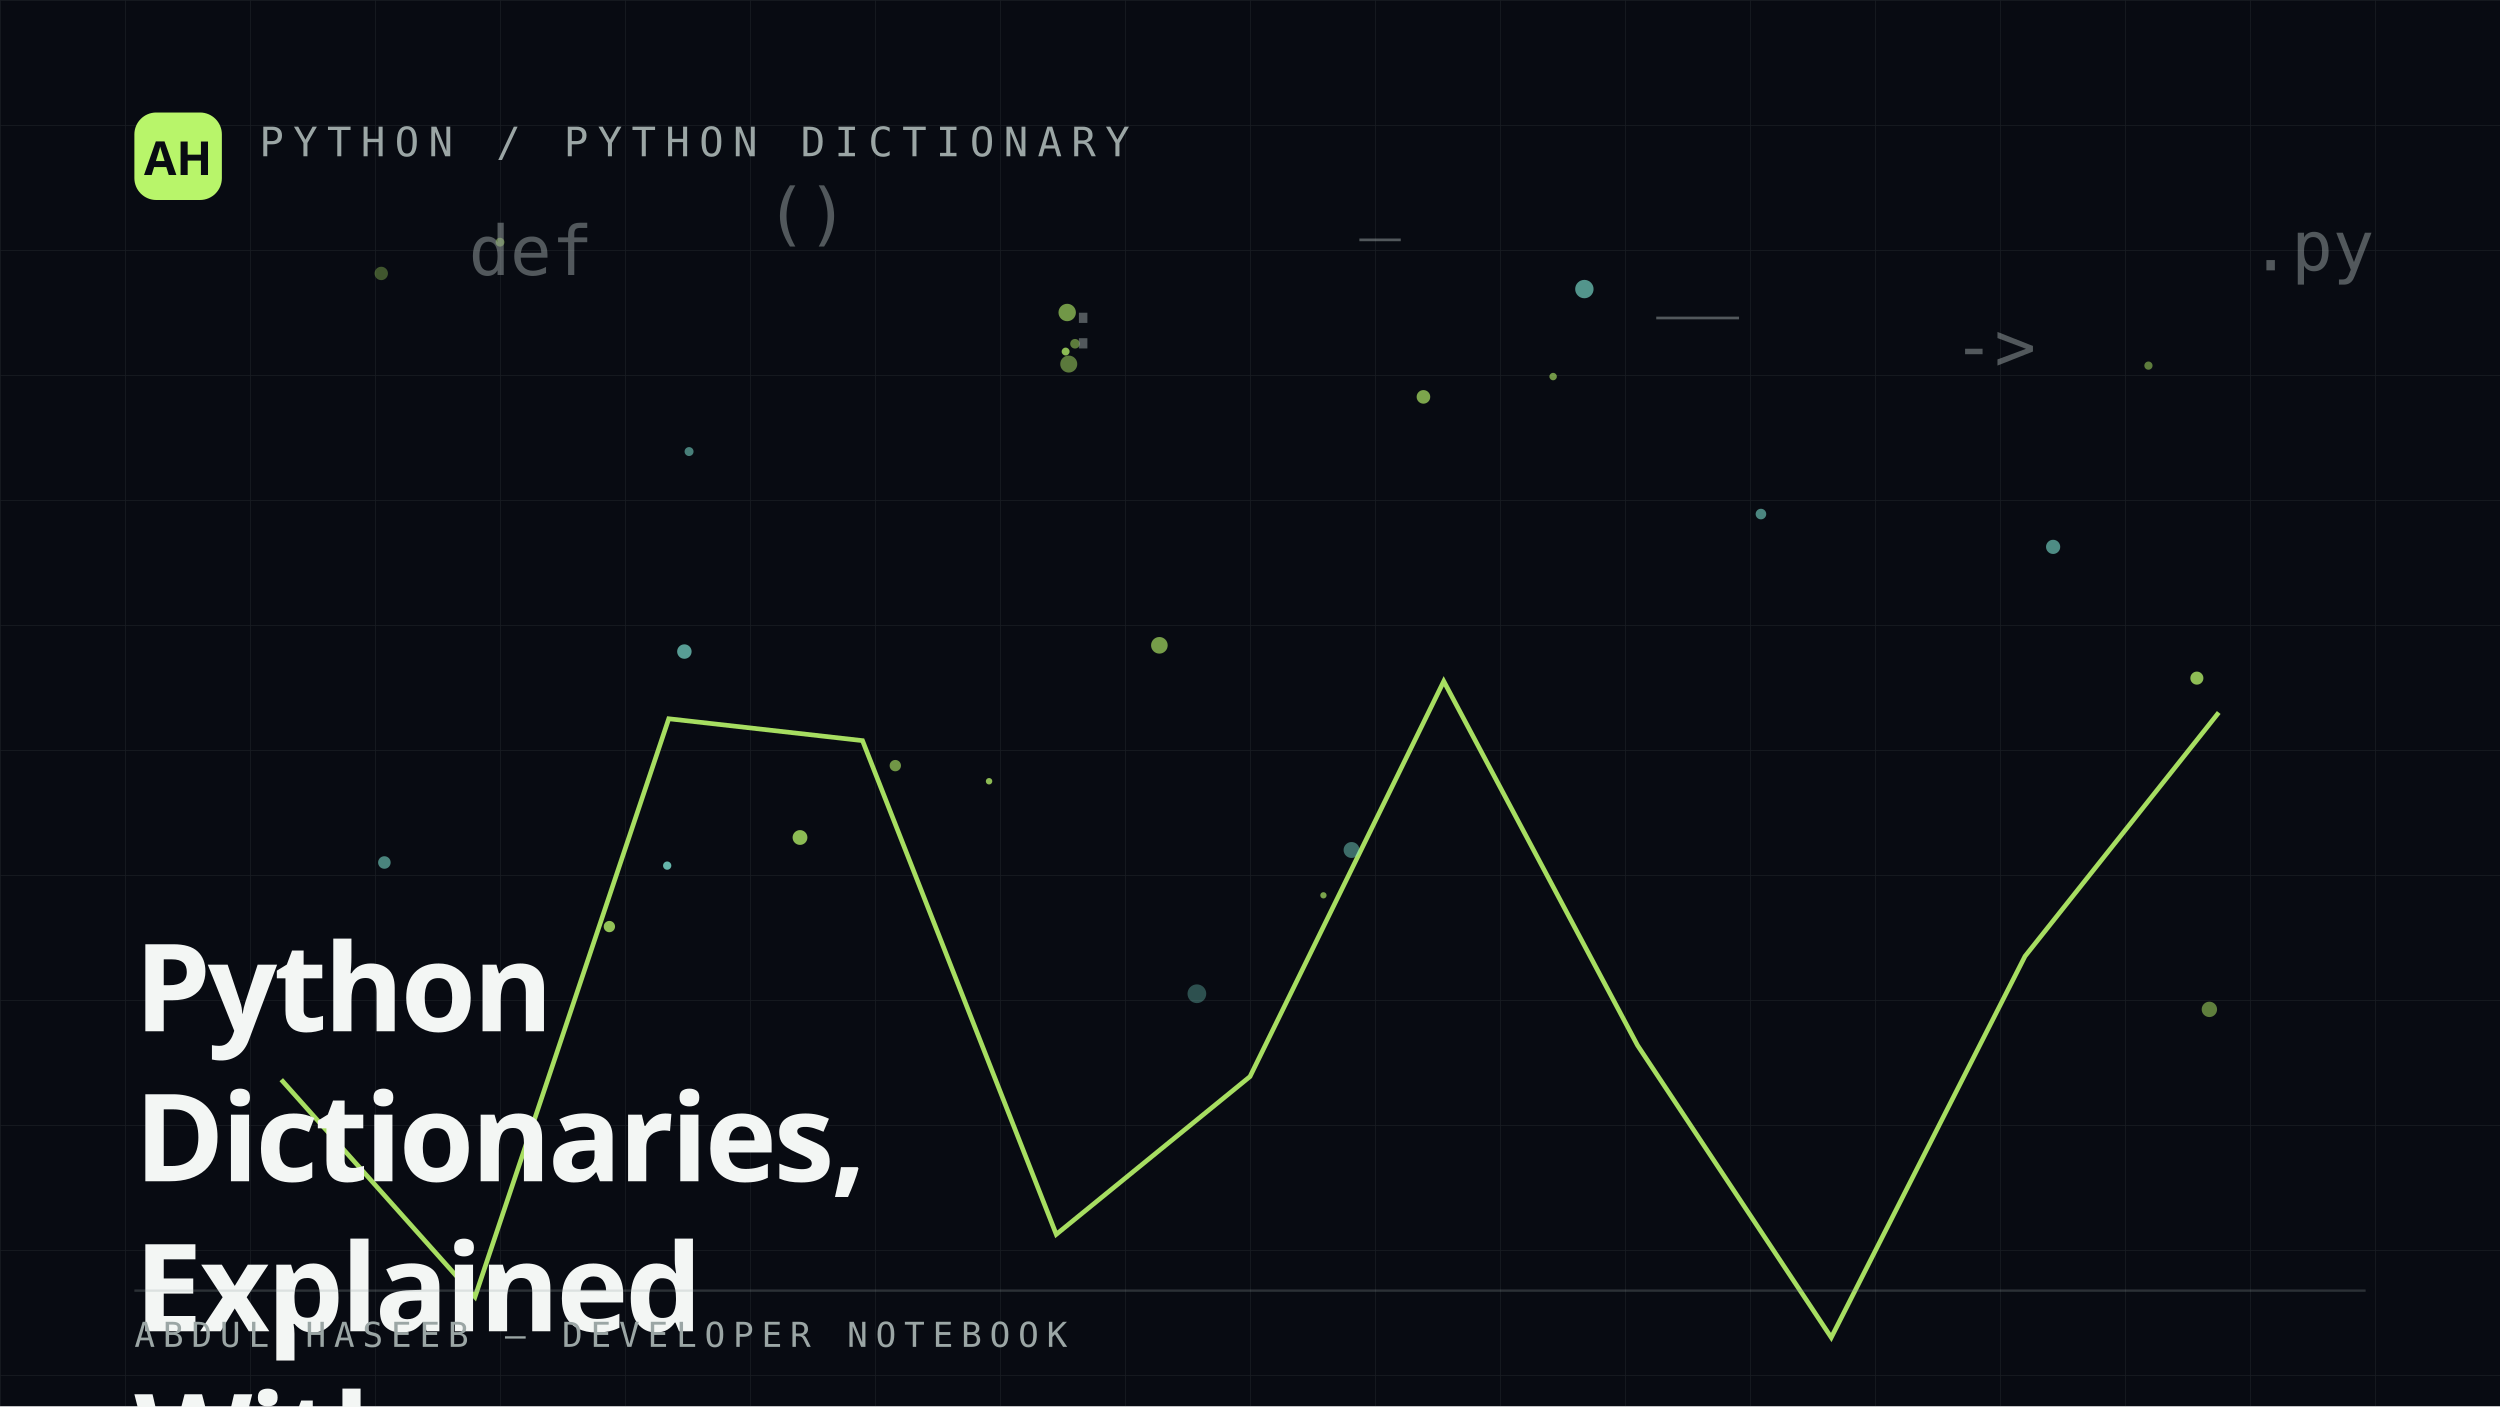
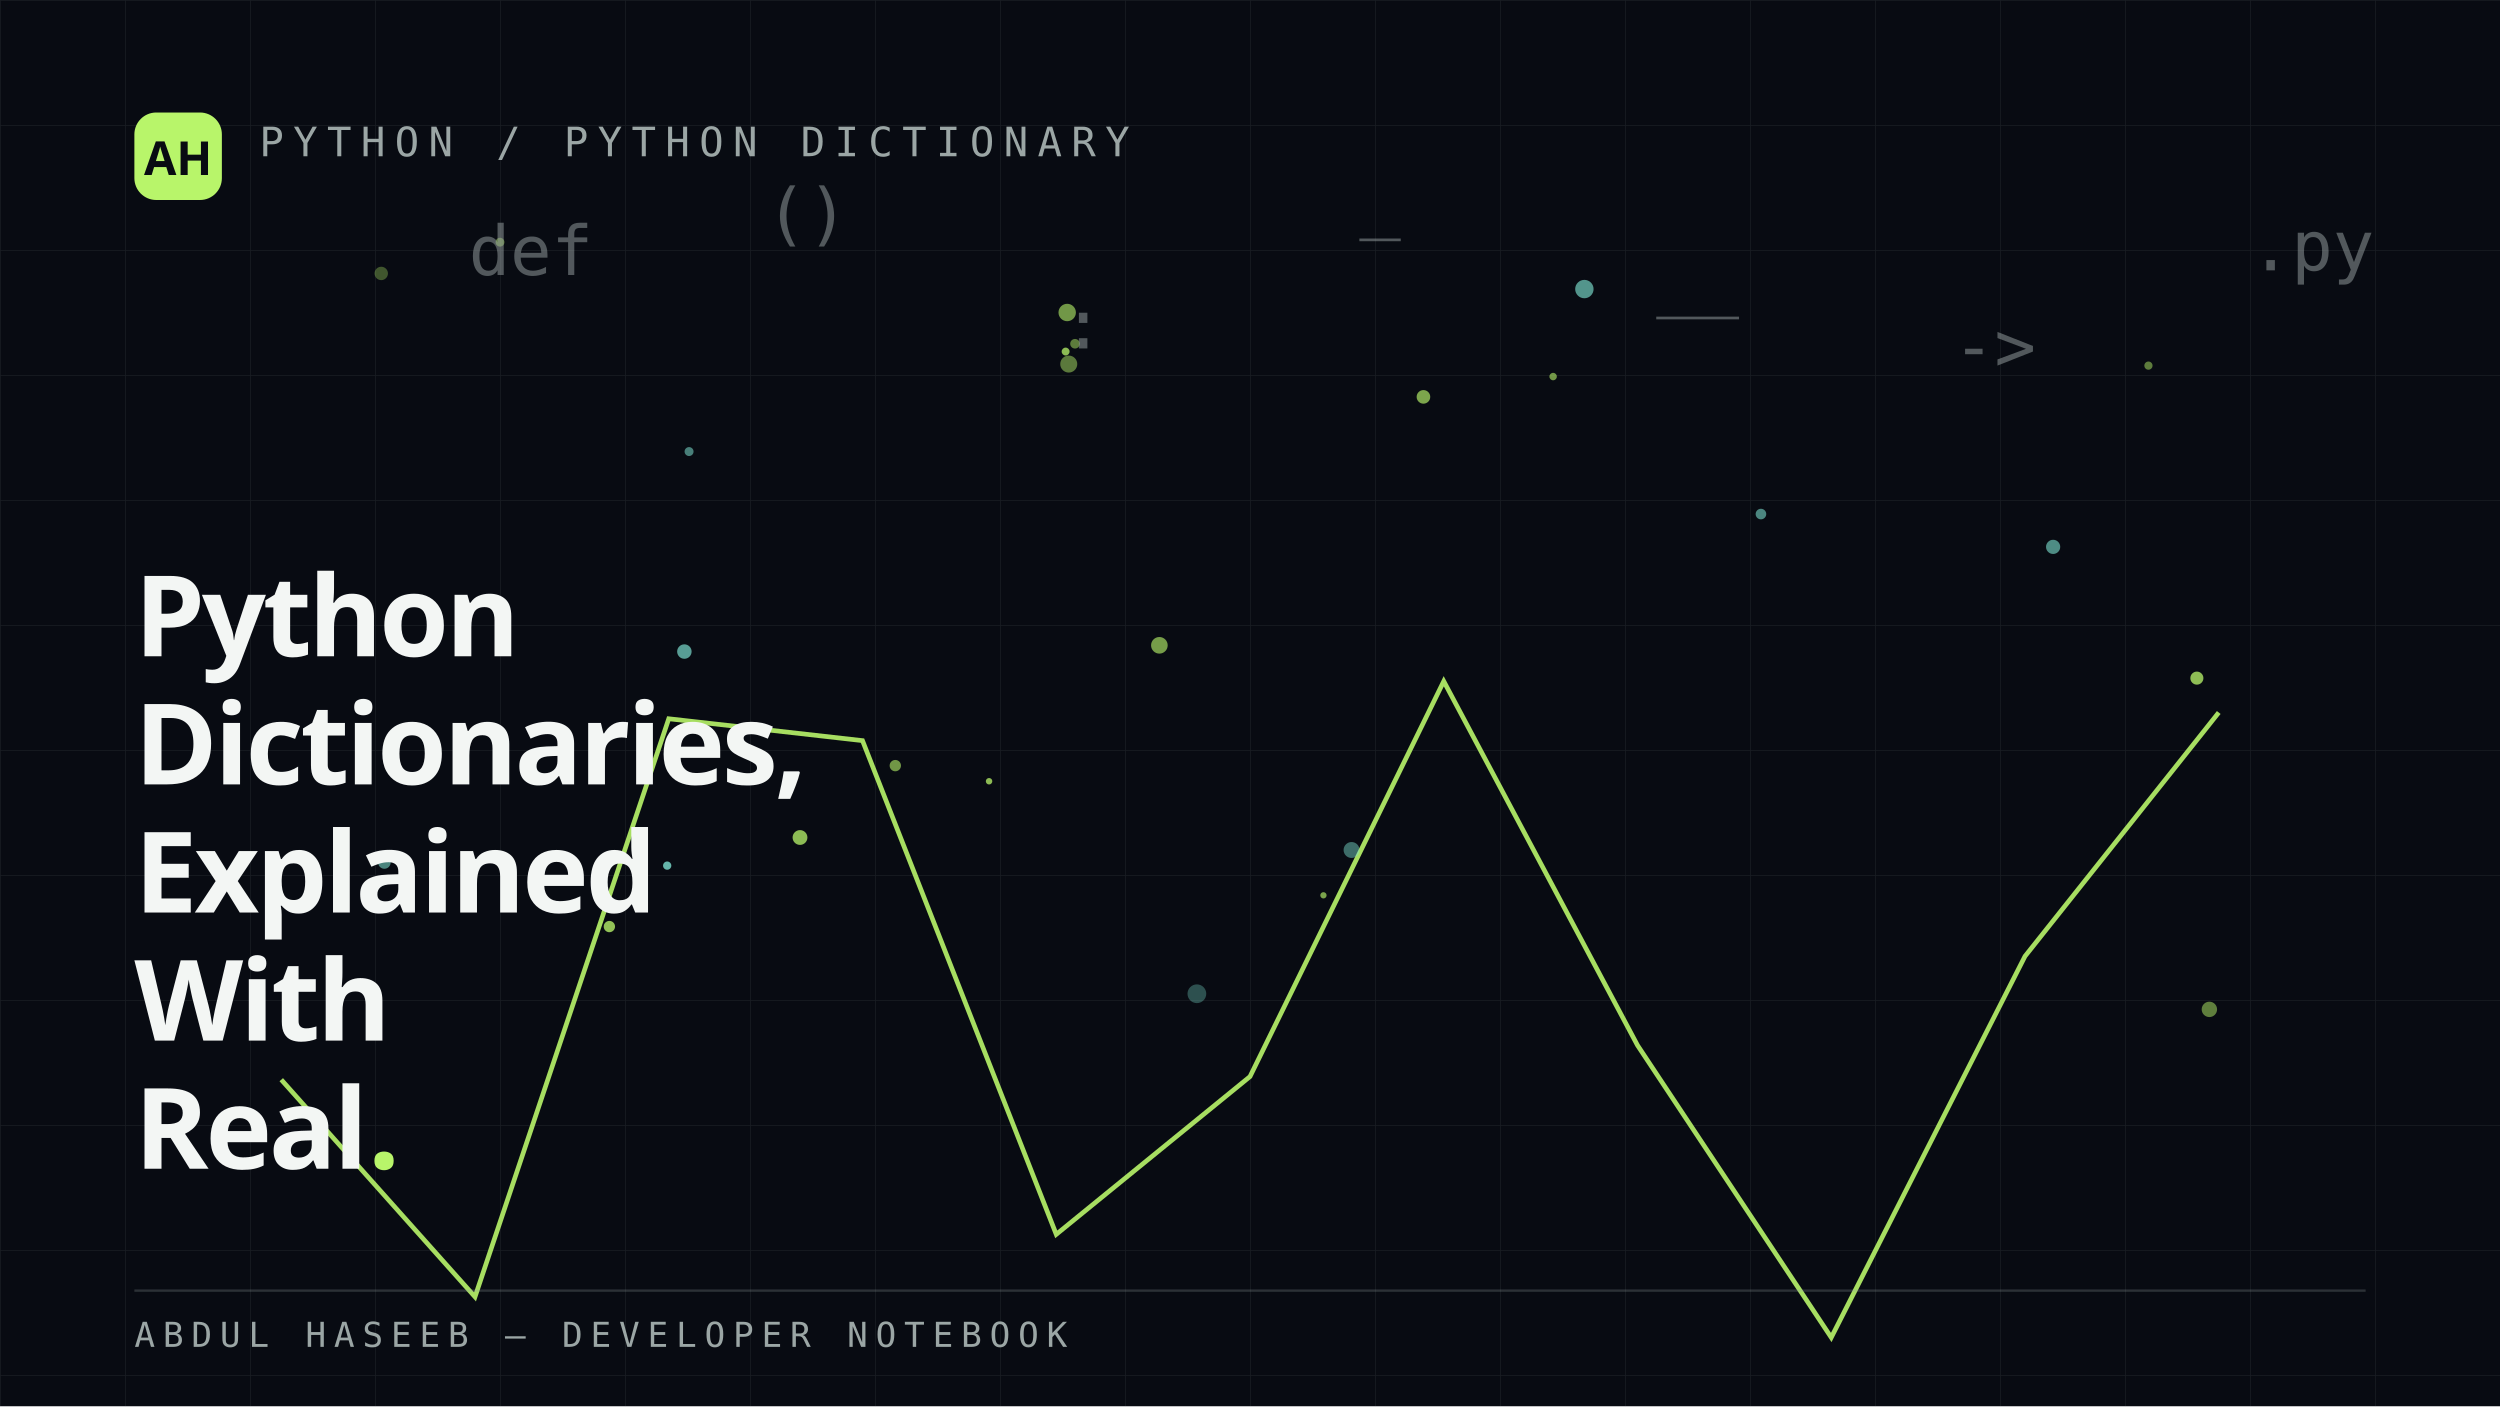
<svg xmlns="http://www.w3.org/2000/svg" width="1600" height="900" viewBox="0 0 1600 900">
  <defs>
    <pattern id="g" width="80" height="80" patternUnits="userSpaceOnUse">
      <path d="M 80 0 L 0 0 0 80" fill="none" stroke="#9BA6A5" stroke-opacity="0.12" />
    </pattern>
  </defs>
  <rect width="1600" height="900" fill="#080B12" />
  <rect width="1600" height="900" fill="url(#g)" />
  <polyline points="180,691 304,830 428,460 552,474 676,790 800,689 924,436 1048,669 1172,856 1296,612 1420,456" fill="none" stroke="#B8F56A" stroke-width="3" stroke-opacity="0.9" />
  <circle cx="766" cy="636" r="5.998" fill="#7DE2D1" opacity="0.322" />
  <circle cx="682" cy="225" r="2.534" fill="#B8F56A" opacity="0.749" />
  <circle cx="688" cy="220" r="3.072" fill="#B8F56A" opacity="0.482" />
  <circle cx="1014" cy="185" r="5.887" fill="#7DE2D1" opacity="0.641" />
  <circle cx="684" cy="233" r="5.446" fill="#B8F56A" opacity="0.471" />
  <circle cx="244" cy="175" r="4.285" fill="#B8F56A" opacity="0.323" />
  <circle cx="427" cy="554" r="2.647" fill="#7DE2D1" opacity="0.791" />
  <circle cx="573" cy="490" r="3.636" fill="#B8F56A" opacity="0.594" />
  <circle cx="911" cy="254" r="4.358" fill="#B8F56A" opacity="0.66" />
  <circle cx="1314" cy="350" r="4.544" fill="#7DE2D1" opacity="0.601" />
  <circle cx="683" cy="200" r="5.57" fill="#B8F56A" opacity="0.6" />
  <circle cx="512" cy="536" r="4.743" fill="#B8F56A" opacity="0.749" />
  <circle cx="441" cy="289" r="2.871" fill="#7DE2D1" opacity="0.54" />
  <circle cx="633" cy="500" r="2.071" fill="#B8F56A" opacity="0.751" />
  <circle cx="1414" cy="646" r="4.923" fill="#B8F56A" opacity="0.494" />
  <circle cx="438" cy="417" r="4.627" fill="#7DE2D1" opacity="0.681" />
  <circle cx="994" cy="241" r="2.379" fill="#B8F56A" opacity="0.597" />
  <circle cx="742" cy="413" r="5.319" fill="#B8F56A" opacity="0.624" />
  <circle cx="865" cy="544" r="5.101" fill="#7DE2D1" opacity="0.454" />
  <circle cx="847" cy="573" r="2.023" fill="#B8F56A" opacity="0.646" />
  <circle cx="1375" cy="234" r="2.628" fill="#B8F56A" opacity="0.483" />
  <circle cx="1127" cy="329" r="3.392" fill="#7DE2D1" opacity="0.572" />
  <circle cx="1406" cy="434" r="4.183" fill="#B8F56A" opacity="0.758" />
  <circle cx="320" cy="155" r="2.823" fill="#B8F56A" opacity="0.468" />
  <circle cx="246" cy="552" r="4.02" fill="#7DE2D1" opacity="0.559" />
  <circle cx="390" cy="593" r="3.626" fill="#B8F56A" opacity="0.784" />
  <text x="300" y="176" fill="#9BA6A5" font-size="44" font-family="DM Mono, monospace" opacity="0.5">def </text>
  <text x="490" y="152" fill="#9BA6A5" font-size="44" font-family="DM Mono, monospace" opacity="0.5">()</text>
  <text x="680" y="223" fill="#9BA6A5" font-size="44" font-family="DM Mono, monospace" opacity="0.5">:</text>
  <text x="870" y="144" fill="#9BA6A5" font-size="44" font-family="DM Mono, monospace" opacity="0.5">_</text>
  <text x="1060" y="194" fill="#9BA6A5" font-size="44" font-family="DM Mono, monospace" opacity="0.5">__</text>
  <text x="1250" y="237" fill="#9BA6A5" font-size="44" font-family="DM Mono, monospace" opacity="0.5">-&gt;</text>
  <text x="1440" y="173" fill="#9BA6A5" font-size="44" font-family="DM Mono, monospace" opacity="0.5">.py</text>
  <g>
    <rect x="86" y="72" width="56" height="56" rx="14" fill="#B8F56A" />
    <text x="114" y="112" text-anchor="middle" font-family="Space Grotesk, sans-serif" font-size="30" font-weight="700" fill="#080B12">AH</text>
  </g>
  <text x="166" y="100" font-family="DM Mono, monospace" font-size="26" letter-spacing="6" fill="#9BA6A5" font-weight="300">PYTHON / PYTHON DICTIONARY</text>
-   <text x="86" y="660" font-family="Space Grotesk, sans-serif" font-size="78" font-weight="700" fill="#F3F6F4" letter-spacing="-2">Python</text>
-   <text x="86" y="756" font-family="Space Grotesk, sans-serif" font-size="78" font-weight="700" fill="#F3F6F4" letter-spacing="-2">Dictionaries,</text>
-   <text x="86" y="852" font-family="Space Grotesk, sans-serif" font-size="78" font-weight="700" fill="#F3F6F4" letter-spacing="-2">Explained</text>
-   <text x="86" y="948" font-family="Space Grotesk, sans-serif" font-size="78" font-weight="700" fill="#F3F6F4" letter-spacing="-2">With</text>
-   <text x="86" y="1044" font-family="Space Grotesk, sans-serif" font-size="78" font-weight="700" fill="#F3F6F4" letter-spacing="-2">Real<tspan fill="#B8F56A">.</tspan>
+   <text x="86" y="420" font-family="Space Grotesk, sans-serif" font-size="72" font-weight="700" fill="#F3F6F4" letter-spacing="-2">Python</text>
+   <text x="86" y="502" font-family="Space Grotesk, sans-serif" font-size="72" font-weight="700" fill="#F3F6F4" letter-spacing="-2">Dictionaries,</text>
+   <text x="86" y="584" font-family="Space Grotesk, sans-serif" font-size="72" font-weight="700" fill="#F3F6F4" letter-spacing="-2">Explained</text>
+   <text x="86" y="666" font-family="Space Grotesk, sans-serif" font-size="72" font-weight="700" fill="#F3F6F4" letter-spacing="-2">With</text>
+   <text x="86" y="748" font-family="Space Grotesk, sans-serif" font-size="72" font-weight="700" fill="#F3F6F4" letter-spacing="-2">Real<tspan fill="#B8F56A">.</tspan>
  </text>
  <line x1="86" y1="826" x2="1514" y2="826" stroke="#9BA6A5" stroke-opacity="0.25" stroke-width="1.5" />
  <text x="86" y="862" font-family="DM Mono, monospace" font-size="22" letter-spacing="5" fill="#9BA6A5" font-weight="300">ABDUL HASEEB — DEVELOPER NOTEBOOK</text>
</svg>
